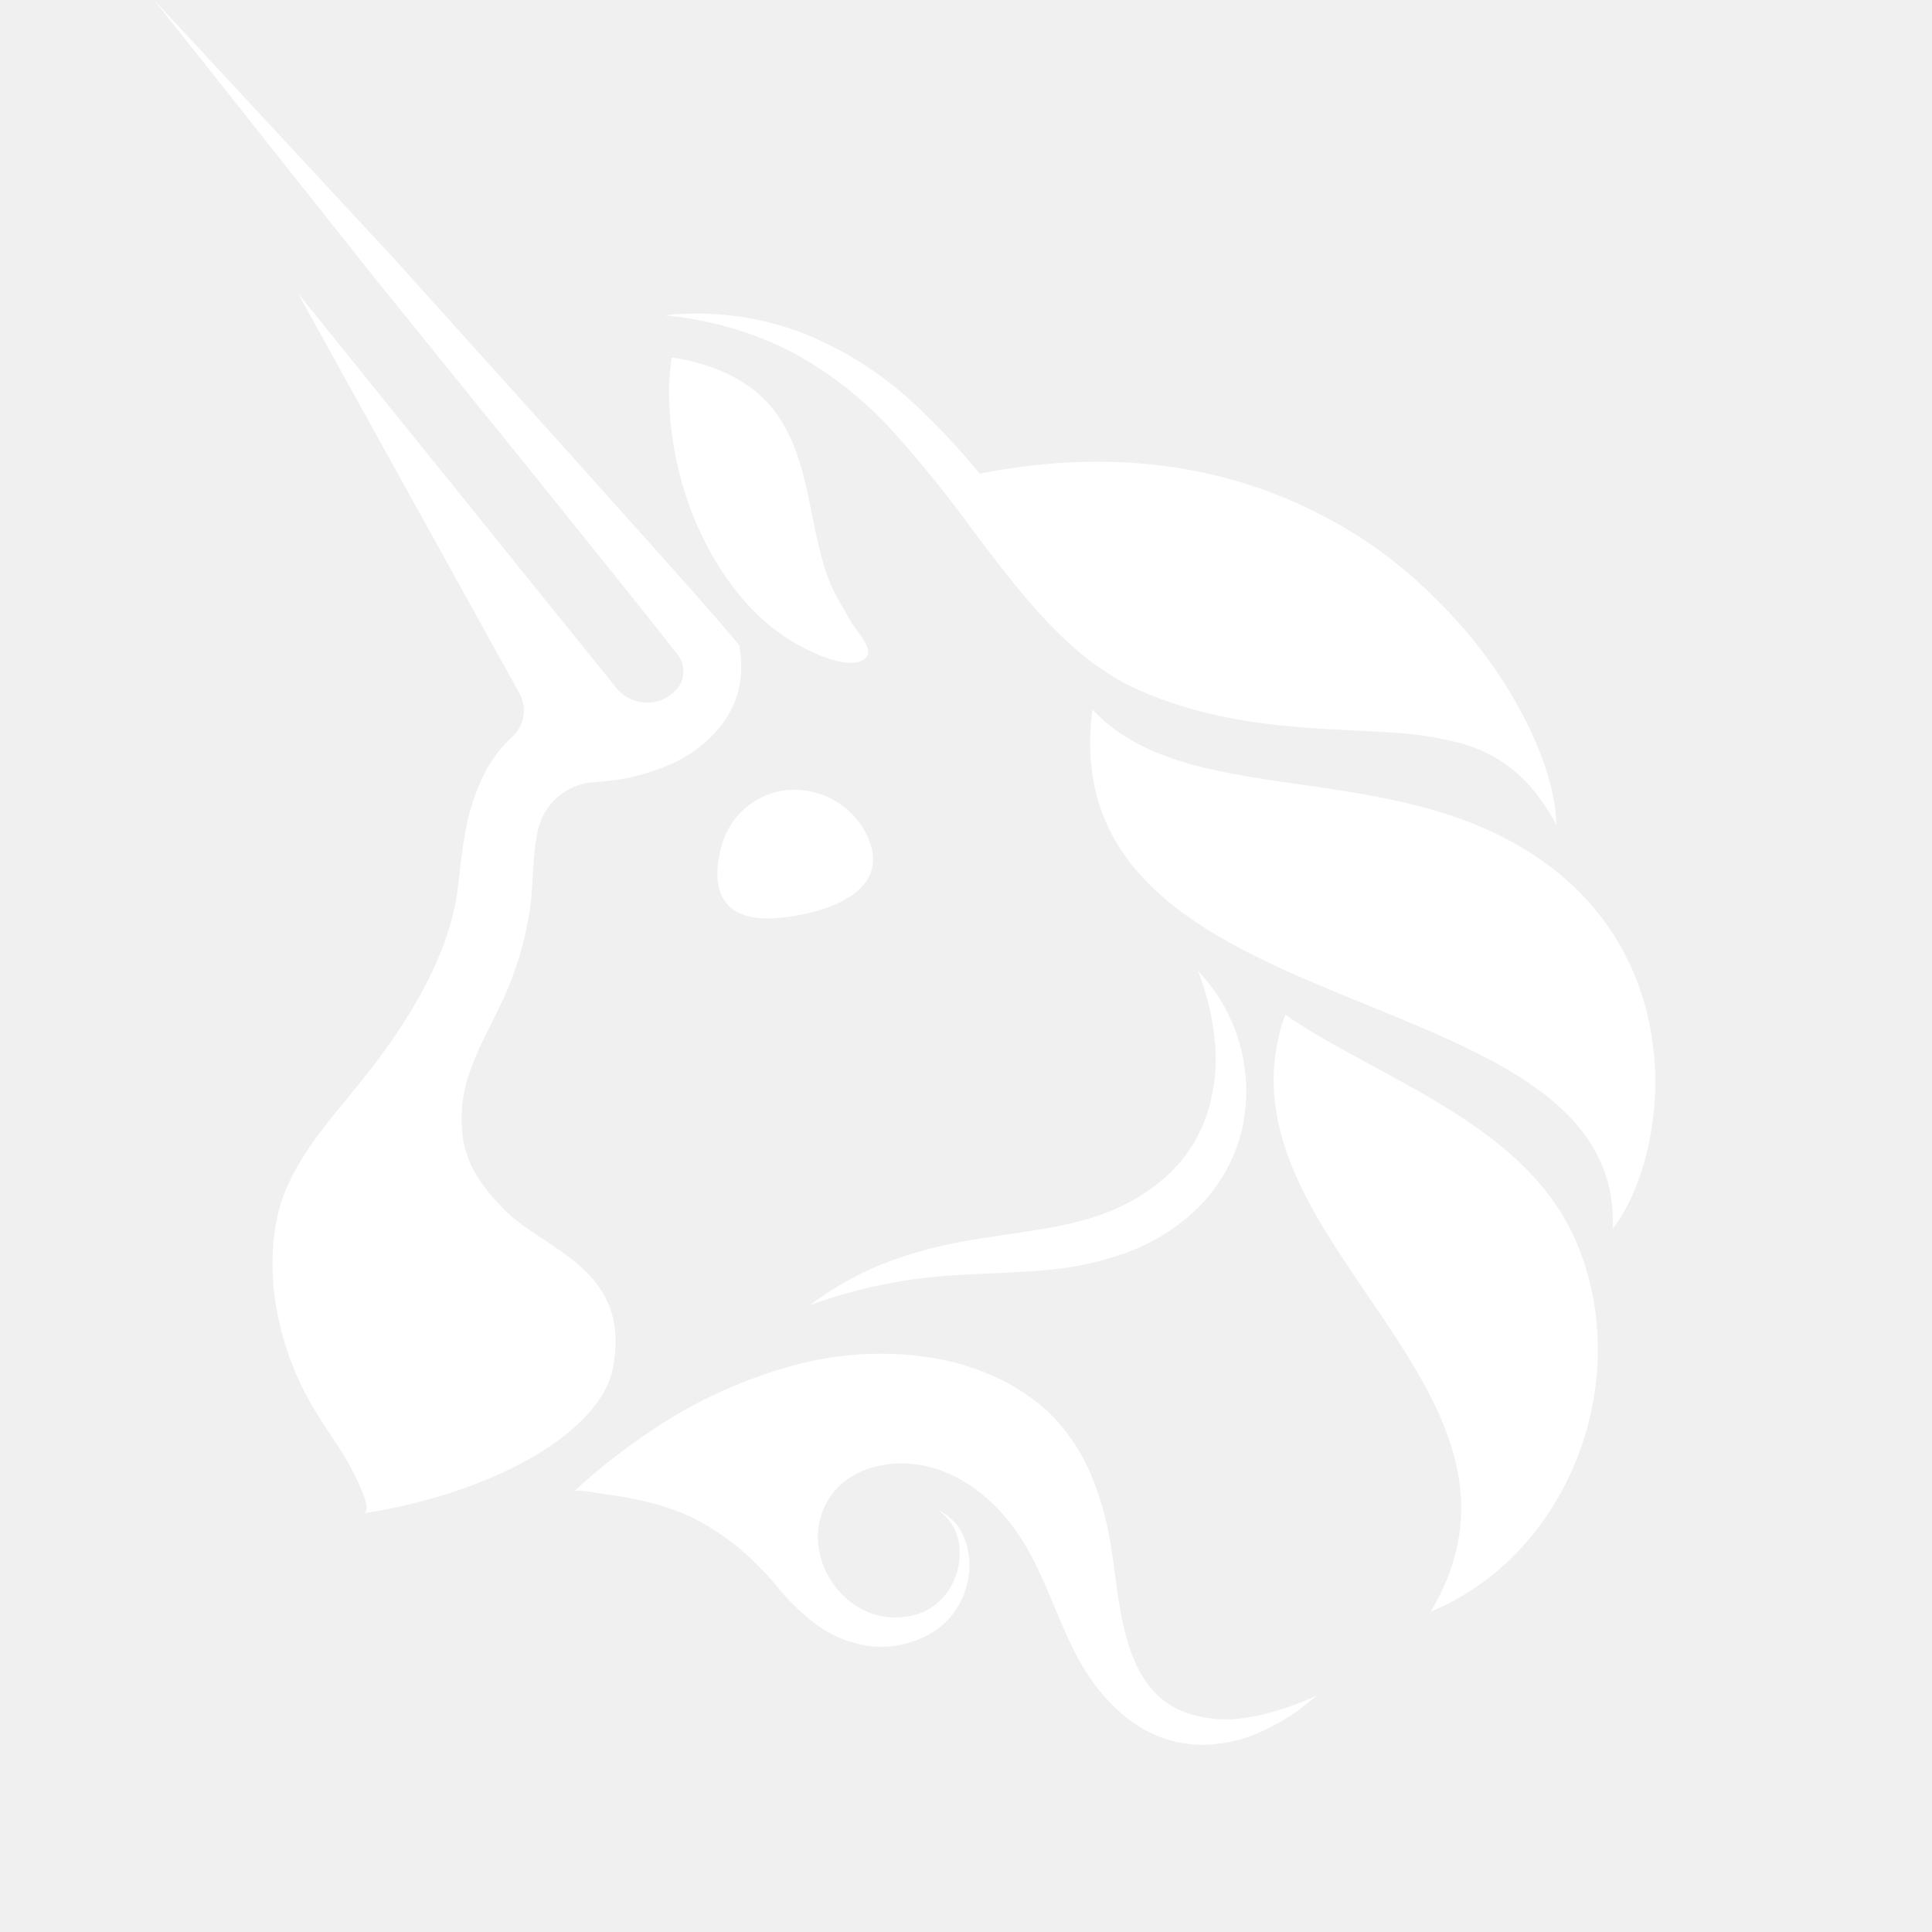
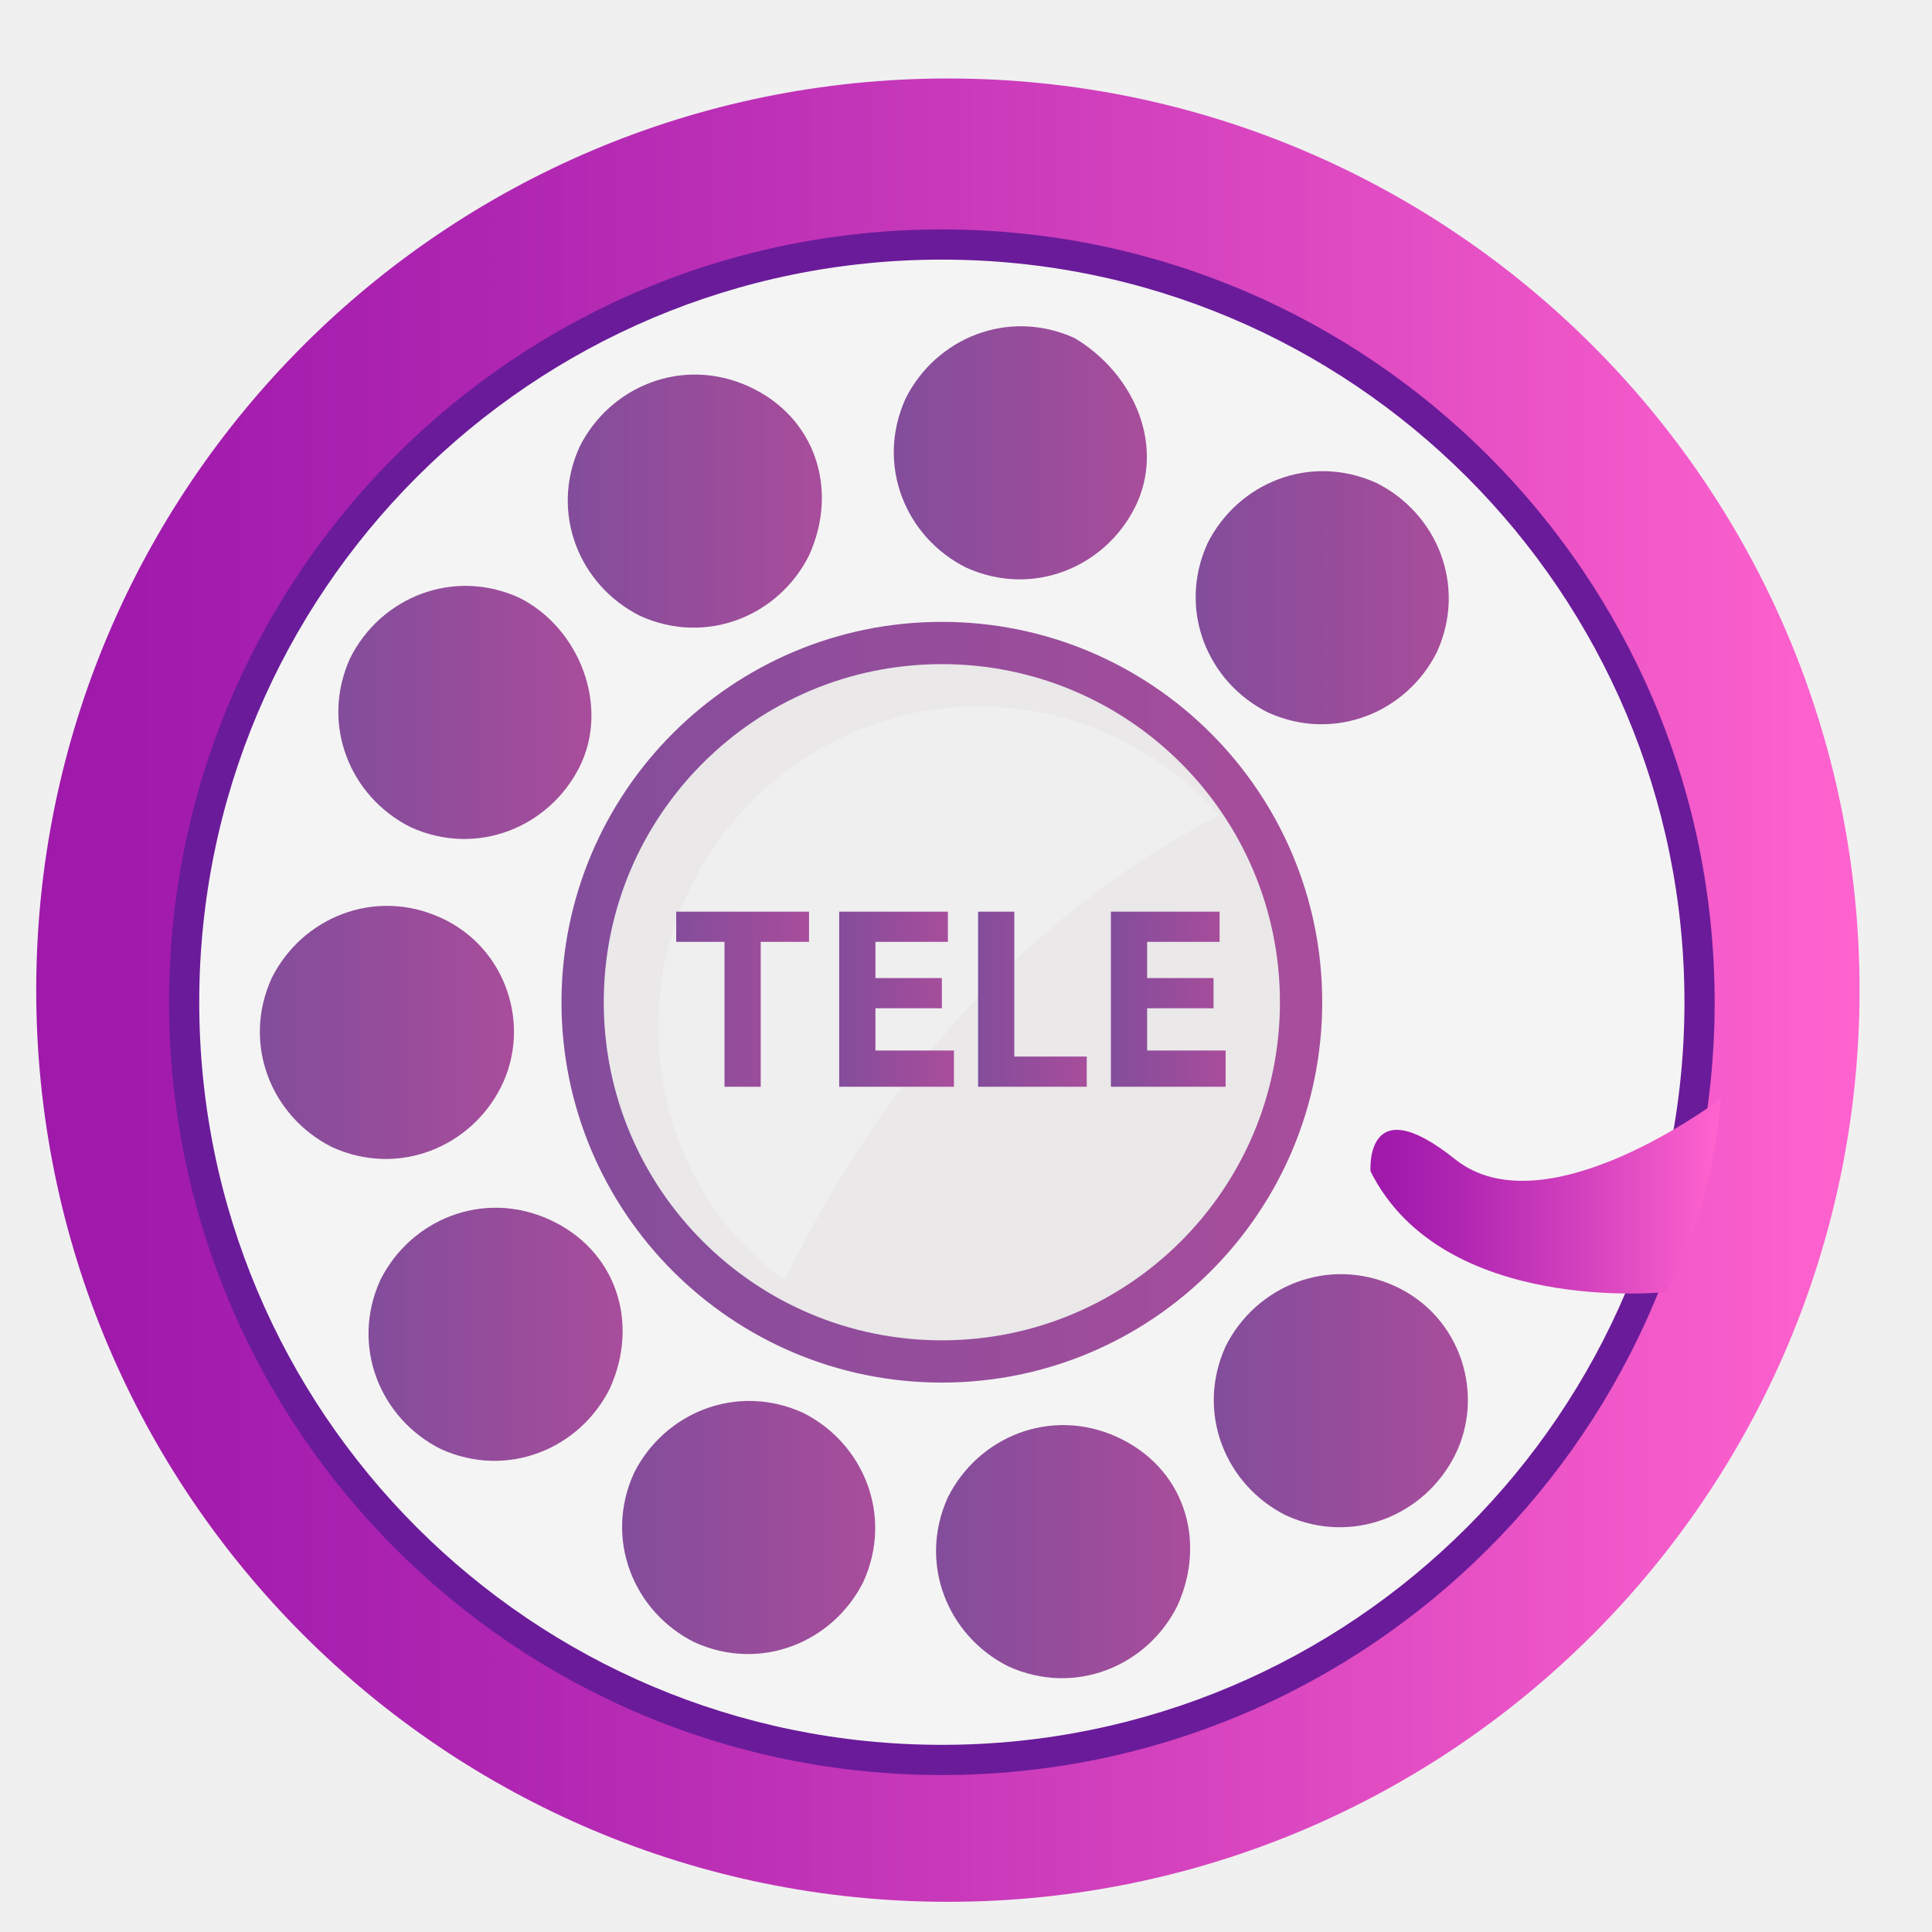
- <svg xmlns="http://www.w3.org/2000/svg" width="32" height="32" viewBox="0 0 32 32" fill="none">
-   <path d="M14.308 13.737C14.914 14.809 13.558 15.142 12.921 15.203C11.957 15.297 11.757 14.739 11.945 14.037C12.007 13.786 12.144 13.56 12.338 13.39C12.533 13.22 12.774 13.114 13.03 13.086C13.282 13.063 13.536 13.111 13.762 13.226C13.988 13.342 14.177 13.518 14.308 13.737V13.737Z" fill="white" />
-   <path d="M18.094 11.752C17.389 17.169 26.893 16.042 26.712 20.353C27.65 19.129 28.053 15.803 25.293 14.091C22.834 12.564 19.63 13.399 18.094 11.752Z" fill="white" />
-   <path d="M23.568 9.709C23.506 9.652 23.443 9.595 23.381 9.539C23.444 9.596 23.506 9.657 23.568 9.709Z" fill="white" />
-   <path d="M25.777 13.658L25.771 13.65C25.686 13.489 25.588 13.336 25.479 13.191C25.159 12.755 24.699 12.442 24.177 12.306C23.829 12.216 23.474 12.159 23.116 12.138C22.753 12.112 22.383 12.097 22.009 12.077C21.259 12.035 20.491 11.958 19.741 11.743C19.553 11.69 19.366 11.631 19.185 11.561C19.091 11.527 19.004 11.49 18.911 11.451C18.818 11.411 18.724 11.366 18.63 11.318C18.277 11.124 17.951 10.886 17.658 10.609C17.08 10.069 16.627 9.457 16.172 8.864C15.743 8.268 15.283 7.696 14.794 7.15C14.311 6.615 13.74 6.167 13.106 5.826C12.45 5.494 11.737 5.289 11.005 5.223C11.765 5.14 12.533 5.234 13.25 5.498C13.973 5.78 14.635 6.202 15.197 6.74C15.564 7.086 15.908 7.455 16.228 7.845C18.609 7.374 20.54 7.792 22.024 8.604L22.058 8.621C22.53 8.878 22.973 9.187 23.378 9.542C23.443 9.598 23.507 9.655 23.566 9.712C23.882 10.004 24.176 10.319 24.446 10.654L24.466 10.681C25.343 11.796 25.776 12.956 25.777 13.658Z" fill="white" />
-   <path d="M25.776 13.657L25.77 13.646L25.776 13.657Z" fill="white" />
-   <path d="M11.126 5.921C11.734 6.009 12.354 6.252 12.753 6.715C13.152 7.179 13.299 7.781 13.415 8.355C13.508 8.799 13.582 9.252 13.757 9.673C13.841 9.879 13.965 10.059 14.068 10.253C14.153 10.414 14.309 10.559 14.369 10.731C14.38 10.756 14.384 10.783 14.381 10.81C14.377 10.836 14.367 10.862 14.351 10.884C14.139 11.119 13.568 10.857 13.352 10.752C12.979 10.566 12.645 10.31 12.368 9.998C11.503 9.033 11.056 7.644 11.083 6.379C11.089 6.226 11.104 6.073 11.126 5.921Z" fill="white" />
-   <path d="M21.287 16.806C19.974 20.485 25.927 22.953 23.697 26.694C25.985 25.745 27.072 22.877 26.122 20.602C25.291 18.605 22.835 17.877 21.287 16.806Z" fill="white" />
-   <path d="M13.413 21.617C13.771 21.347 14.162 21.123 14.576 20.953C14.996 20.785 15.431 20.659 15.876 20.577C16.758 20.408 17.631 20.367 18.364 20.07C18.726 19.928 19.059 19.721 19.347 19.458C19.626 19.198 19.839 18.875 19.97 18.516C20.103 18.137 20.158 17.735 20.129 17.334C20.096 16.904 19.999 16.481 19.841 16.079C20.168 16.42 20.406 16.837 20.534 17.293C20.662 17.749 20.676 18.23 20.575 18.692C20.461 19.182 20.213 19.63 19.86 19.987C19.511 20.333 19.089 20.597 18.626 20.759C18.185 20.915 17.724 21.01 17.257 21.042C16.807 21.08 16.372 21.09 15.944 21.115C15.08 21.152 14.226 21.321 13.413 21.617V21.617Z" fill="white" />
-   <path d="M21.81 28.085C21.678 28.191 21.546 28.303 21.401 28.401C21.254 28.497 21.101 28.583 20.942 28.657C20.611 28.819 20.247 28.902 19.879 28.899C18.881 28.88 18.177 28.134 17.764 27.291C17.483 26.717 17.289 26.096 16.955 25.549C16.478 24.767 15.661 24.137 14.705 24.253C14.315 24.302 13.95 24.478 13.733 24.818C13.163 25.706 13.981 26.95 15.025 26.774C15.114 26.761 15.2 26.737 15.284 26.703C15.366 26.667 15.444 26.62 15.513 26.562C15.659 26.441 15.769 26.281 15.831 26.101C15.899 25.913 15.915 25.71 15.875 25.514C15.832 25.309 15.712 25.13 15.539 25.012C15.74 25.107 15.896 25.275 15.975 25.483C16.057 25.697 16.078 25.93 16.036 26.155C15.995 26.389 15.892 26.608 15.738 26.789C15.656 26.882 15.562 26.963 15.457 27.029C15.353 27.095 15.242 27.148 15.126 27.187C14.89 27.268 14.64 27.294 14.393 27.263C14.046 27.213 13.719 27.071 13.446 26.851C13.124 26.594 12.884 26.259 12.592 25.971C12.258 25.619 11.864 25.329 11.428 25.117C11.127 24.984 10.813 24.886 10.49 24.825C10.328 24.791 10.164 24.767 10 24.746C9.925 24.738 9.557 24.656 9.506 24.704C10.013 24.235 10.566 23.819 11.156 23.461C11.762 23.1 12.412 22.82 13.091 22.63C13.794 22.431 14.53 22.374 15.255 22.463C15.629 22.508 15.995 22.603 16.343 22.745C16.708 22.892 17.045 23.101 17.338 23.363C17.629 23.638 17.864 23.968 18.03 24.332C18.18 24.674 18.292 25.031 18.364 25.398C18.578 26.493 18.499 28.191 19.927 28.441C20.001 28.456 20.076 28.466 20.152 28.473L20.385 28.479C20.546 28.467 20.705 28.444 20.862 28.41C21.188 28.333 21.506 28.224 21.81 28.085V28.085Z" fill="white" />
-   <path d="M13.514 26.892L13.477 26.862L13.514 26.892Z" fill="white" />
-   <path d="M12.232 11.434C12.181 11.634 12.09 11.823 11.965 11.988C11.734 12.29 11.427 12.526 11.077 12.671C10.761 12.808 10.427 12.896 10.086 12.933C10.012 12.942 9.935 12.948 9.861 12.954C9.644 12.962 9.436 13.039 9.267 13.175C9.098 13.311 8.977 13.497 8.92 13.707C8.895 13.812 8.876 13.918 8.863 14.024C8.829 14.301 8.824 14.589 8.794 14.938C8.72 15.531 8.55 16.107 8.289 16.644C7.949 17.362 7.569 17.94 7.657 18.767C7.715 19.304 7.989 19.663 8.352 20.035C9.009 20.709 10.478 21.01 10.149 22.672C9.952 23.663 8.315 24.704 6.014 25.067C6.243 25.032 5.721 24.148 5.688 24.092C5.441 23.704 5.171 23.338 4.976 22.917C4.591 22.101 4.413 21.156 4.571 20.262C4.736 19.32 5.43 18.598 6.007 17.879C6.693 17.023 7.413 15.901 7.572 14.79C7.61 14.521 7.636 14.184 7.696 13.848C7.753 13.477 7.869 13.117 8.039 12.782C8.155 12.563 8.308 12.365 8.491 12.197C8.586 12.108 8.649 11.99 8.67 11.861C8.69 11.732 8.667 11.6 8.604 11.485L4.936 4.859L10.204 11.389C10.264 11.465 10.34 11.527 10.426 11.569C10.512 11.612 10.607 11.636 10.703 11.638C10.799 11.64 10.895 11.621 10.983 11.581C11.071 11.542 11.149 11.484 11.213 11.411C11.279 11.333 11.317 11.234 11.32 11.131C11.322 11.028 11.289 10.927 11.227 10.846C10.883 10.404 10.519 9.954 10.166 9.511L8.841 7.863L6.18 4.573L2.552 0L6.521 4.278L9.354 7.424L10.766 9C11.235 9.53 11.704 10.044 12.172 10.601L12.249 10.695L12.266 10.841C12.289 11.039 12.278 11.24 12.232 11.434Z" fill="white" />
-   <path d="M13.447 26.846C13.193 26.649 12.966 26.417 12.774 26.158C12.98 26.405 13.205 26.635 13.447 26.846V26.846Z" fill="white" />
+ <svg xmlns="http://www.w3.org/2000/svg" version="1.1" id="Layer_1" x="0px" y="0px" viewBox="0 0 32 32" style="enable-background:new 0 0 32 32;" xml:space="preserve">
+   <g id="Layer_2_2_">
+     <g>
+       <g>
+         <g>
+           <linearGradient id="SVGID_1_" gradientUnits="userSpaceOnUse" x1="0.599" y1="16.357" x2="30.831" y2="16.357">
+             <stop offset="3.535350e-02" style="stop-color:#9F19AB" />
+             <stop offset="0.244" style="stop-color:#AE25B1" />
+             <stop offset="0.645" style="stop-color:#D744BF" />
+             <stop offset="1" style="stop-color:#FF63CE" />
+           </linearGradient>
+           <circle style="fill:url(#SVGID_1_);" cx="15.7" cy="16.4" r="15.1" />
+           <g style="display:none;">
+             <path style="display:inline;fill:#991135;" d="M28.1-0.9c-5.6-2.2-12.9-2.1-12.9-2.1S7.9-3.1,2.3-0.9c0,0-3.8,1.5-3.6,4.7h0       C-0.6,3.3,1,2.8,2.9,2.6C5,2.3,6.8,2.5,7.5,2.9h0c0,0-0.3-3.1,7.7-3c8-0.1,7.7,3,7.7,3h0c0.7-0.5,2.5-0.6,4.6-0.4       c1.9,0.2,3.6,0.8,4.2,1.3h0C31.9,0.6,28.1-0.9,28.1-0.9z" />
+           </g>
+           <g>
+             <g>
+               <ellipse style="fill:#6A1B9A;" cx="15.6" cy="16.6" rx="12.8" ry="12.8" />
+             </g>
+           </g>
+           <g>
+             <g>
+               <ellipse style="fill:#F4F4F4;" cx="15.6" cy="16.6" rx="12.3" ry="12.3" />
+             </g>
+             <g>
+               <g>
+                 <linearGradient id="SVGID_2_" gradientUnits="userSpaceOnUse" x1="19.842" y1="9.891" x2="23.998" y2="9.891">
+                   <stop offset="0" style="stop-color:#834D9B" />
+                   <stop offset="1" style="stop-color:#A84D9B" />
+                 </linearGradient>
+                 <path style="fill:url(#SVGID_2_);" d="M23.8,10.8c-0.5,1-1.7,1.5-2.8,1c-1-0.5-1.5-1.7-1-2.8c0.5-1,1.7-1.5,2.8-1         C23.8,8.5,24.3,9.7,23.8,10.8z" />
+               </g>
+               <g>
+                 <linearGradient id="SVGID_3_" gradientUnits="userSpaceOnUse" x1="14.832" y1="7.546" x2="18.987" y2="7.546">
+                   <stop offset="0" style="stop-color:#834D9B" />
+                   <stop offset="1" style="stop-color:#A84D9B" />
+                 </linearGradient>
+                 <path style="fill:url(#SVGID_3_);" d="M18.8,8.4c-0.5,1-1.7,1.5-2.8,1c-1-0.5-1.5-1.7-1-2.8c0.5-1,1.7-1.5,2.8-1         C18.8,6.2,19.3,7.4,18.8,8.4z" />
+               </g>
+               <g>
+                 <linearGradient id="SVGID_4_" gradientUnits="userSpaceOnUse" x1="9.446" y1="8.303" x2="13.601" y2="8.303">
+                   <stop offset="0" style="stop-color:#834D9B" />
+                   <stop offset="1" style="stop-color:#A84D9B" />
+                 </linearGradient>
+                 <path style="fill:url(#SVGID_4_);" d="M13.4,9.2c-0.5,1-1.7,1.5-2.8,1c-1-0.5-1.5-1.7-1-2.8c0.5-1,1.7-1.5,2.8-1         S13.9,8.1,13.4,9.2z" />
+               </g>
+               <g>
+                 <linearGradient id="SVGID_5_" gradientUnits="userSpaceOnUse" x1="5.635" y1="11.842" x2="9.791" y2="11.842">
+                   <stop offset="0" style="stop-color:#834D9B" />
+                   <stop offset="1" style="stop-color:#A84D9B" />
+                 </linearGradient>
+                 <path style="fill:url(#SVGID_5_);" d="M9.6,12.7c-0.5,1-1.7,1.5-2.8,1c-1-0.5-1.5-1.7-1-2.8c0.5-1,1.7-1.5,2.8-1         C9.6,10.4,10.1,11.7,9.6,12.7z" />
+               </g>
+               <g>
+                 <linearGradient id="SVGID_6_" gradientUnits="userSpaceOnUse" x1="4.362" y1="17.124" x2="8.517" y2="17.124">
+                   <stop offset="0" style="stop-color:#834D9B" />
+                   <stop offset="1" style="stop-color:#A84D9B" />
+                 </linearGradient>
+                 <path style="fill:url(#SVGID_6_);" d="M8.3,18c-0.5,1-1.7,1.5-2.8,1c-1-0.5-1.5-1.7-1-2.8c0.5-1,1.7-1.5,2.8-1         C8.4,15.7,8.8,17,8.3,18z" />
+               </g>
+               <g>
+                 <linearGradient id="SVGID_7_" gradientUnits="userSpaceOnUse" x1="6.183" y1="22.087" x2="10.339" y2="22.087">
+                   <stop offset="0" style="stop-color:#834D9B" />
+                   <stop offset="1" style="stop-color:#A84D9B" />
+                 </linearGradient>
+                 <path style="fill:url(#SVGID_7_);" d="M10.1,23c-0.5,1-1.7,1.5-2.8,1c-1-0.5-1.5-1.7-1-2.8c0.5-1,1.7-1.5,2.8-1         C10.2,20.7,10.6,21.9,10.1,23z" />
+               </g>
+               <g>
+                 <linearGradient id="SVGID_8_" gradientUnits="userSpaceOnUse" x1="10.346" y1="25.288" x2="14.501" y2="25.288">
+                   <stop offset="0" style="stop-color:#834D9B" />
+                   <stop offset="1" style="stop-color:#A84D9B" />
+                 </linearGradient>
+                 <path style="fill:url(#SVGID_8_);" d="M14.3,26.2c-0.5,1-1.7,1.5-2.8,1c-1-0.5-1.5-1.7-1-2.8c0.5-1,1.7-1.5,2.8-1         C14.3,23.9,14.8,25.1,14.3,26.2z" />
+               </g>
+               <g>
+                 <linearGradient id="SVGID_9_" gradientUnits="userSpaceOnUse" x1="15.525" y1="25.687" x2="19.68" y2="25.687">
+                   <stop offset="0" style="stop-color:#834D9B" />
+                   <stop offset="1" style="stop-color:#A84D9B" />
+                 </linearGradient>
+                 <path style="fill:url(#SVGID_9_);" d="M19.5,26.6c-0.5,1-1.7,1.5-2.8,1c-1-0.5-1.5-1.7-1-2.8c0.5-1,1.7-1.5,2.8-1         S20,25.5,19.5,26.6z" />
+               </g>
+               <g>
+                 <linearGradient id="SVGID_10_" gradientUnits="userSpaceOnUse" x1="20.155" y1="23.222" x2="24.311" y2="23.222">
+                   <stop offset="0" style="stop-color:#834D9B" />
+                   <stop offset="1" style="stop-color:#A84D9B" />
+                 </linearGradient>
+                 <path style="fill:url(#SVGID_10_);" d="M24.1,24.1c-0.5,1-1.7,1.5-2.8,1c-1-0.5-1.5-1.7-1-2.8c0.5-1,1.7-1.5,2.8-1         C24.2,21.8,24.6,23.1,24.1,24.1z" />
+               </g>
+             </g>
+             <g>
+               <linearGradient id="SVGID_11_" gradientUnits="userSpaceOnUse" x1="22.713" y1="19.864" x2="28.456" y2="19.864">
+                 <stop offset="3.535350e-02" style="stop-color:#9F19AB" />
+                 <stop offset="0.244" style="stop-color:#AE25B1" />
+                 <stop offset="0.645" style="stop-color:#D744BF" />
+                 <stop offset="1" style="stop-color:#FF63CE" />
+               </linearGradient>
+               <path style="fill:url(#SVGID_11_);" d="M28.5,18.2c0,0-0.1,1.8-0.9,3.2c0,0-3.7,0.4-4.9-2c0,0-0.1-1.4,1.4-0.2        C25.6,20.4,28.5,18.2,28.5,18.2z" />
+             </g>
+             <g>
+               <linearGradient id="SVGID_12_" gradientUnits="userSpaceOnUse" x1="9.313" y1="16.617" x2="21.92" y2="16.617">
+                 <stop offset="0" style="stop-color:#834D9B" />
+                 <stop offset="1" style="stop-color:#A84D9B" />
+               </linearGradient>
+               <ellipse style="fill:url(#SVGID_12_);" cx="15.6" cy="16.6" rx="6.3" ry="6.3" />
+             </g>
+             <g>
+               <ellipse style="fill:#EAE8E9;" cx="15.6" cy="16.6" rx="5.6" ry="5.6" />
+             </g>
+           </g>
+           <g style="display:none;">
+             <path style="display:inline;fill:#991135;" d="M20.8-2.9c-0.5,0-0.9-0.1-1.6,2.4c-0.7,2.5-7.3,2.5-8,0s-1.1-2.4-1.6-2.4       C9.1-2.9,8.1-0.6,9,1.4c0.5,1.2,1.1,1.7,1.5,1.9c0.3,0.1,0.4,0.4,0.4,0.7v0.1h4.3h4.3V4c0-0.3,0.2-0.6,0.4-0.7       c0.4-0.2,0.9-0.7,1.5-1.9C22.3-0.6,21.3-2.9,20.8-2.9z" />
+           </g>
+           <g style="display:none;">
+             <path style="display:inline;fill:#991135;" d="M8,5.3c0.1,0.7-2,1.6-4.6,1.9c-2.6,0.3-4.8,0-4.9-0.8c-0.1-0.7,2-1.6,4.6-1.9       C5.7,4.2,7.9,4.6,8,5.3z" />
+           </g>
+           <g style="display:none;">
+             <path style="display:inline;fill:#991135;" d="M3.1,4.5c2.6-0.3,4.8,0,4.9,0.8l-0.2-2C7.7,2.6,5.5,2.2,2.9,2.6       s-4.7,1.2-4.6,1.9l0.2,2C-1.5,5.7,0.5,4.8,3.1,4.5z" />
+           </g>
+           <g style="display:none;">
+             <path style="display:inline;fill:#991135;" d="M22.3,5.3c-0.1,0.7,2,1.6,4.6,1.9c2.6,0.3,4.8,0,4.9-0.8c0.1-0.7-2-1.6-4.6-1.9       C24.6,4.2,22.4,4.6,22.3,5.3z" />
+           </g>
+           <g style="display:none;">
+             <path style="display:inline;fill:#991135;" d="M27.2,4.5c-2.6-0.3-4.8,0-4.9,0.8l0.2-2c0.1-0.7,2.3-1.1,4.9-0.8       s4.7,1.2,4.6,1.9l-0.2,2C31.9,5.7,29.8,4.8,27.2,4.5z" />
+           </g>
+           <g style="display:none;">
+             <g style="display:inline;">
+               <g>
+                 <path style="fill:#991135;" d="M25.3,4.9c0.6,0,1.2,0,1.8,0.1c2.7,0.3,4.1,1.1,4.2,1.4c-0.1,0.2-0.9,0.5-2.6,0.5         c-0.6,0-1.2,0-1.8-0.1c-2.7-0.3-4.1-1.1-4.2-1.4C22.9,5.2,23.7,4.9,25.3,4.9L25.3,4.9z M25.3,4.4c-1.7,0-2.9,0.3-3,0.9         c-0.1,0.7,2,1.6,4.6,1.9c0.7,0.1,1.3,0.1,1.9,0.1c1.7,0,2.9-0.3,3-0.9c0.1-0.7-2-1.6-4.6-1.9C26.6,4.5,25.9,4.4,25.3,4.4         L25.3,4.4z" />
+               </g>
+             </g>
+           </g>
+           <g style="display:none;">
+             <g style="display:inline;">
+               <g>
+                 <path style="fill:#991135;" d="M5,4.9c1.7,0,2.4,0.3,2.6,0.5C7.5,5.6,6.1,6.4,3.4,6.7C2.8,6.8,2.2,6.9,1.6,6.9         c-1.7,0-2.4-0.3-2.6-0.5C-0.9,6.1,0.5,5.3,3.2,5C3.8,4.9,4.4,4.9,5,4.9L5,4.9z M5,4.4c-0.6,0-1.2,0-1.9,0.1         C0.5,4.8-1.5,5.7-1.4,6.4c0.1,0.5,1.3,0.9,3,0.9c0.6,0,1.2,0,1.9-0.1C6.1,6.9,8.1,6,8,5.3C8,4.7,6.7,4.4,5,4.4L5,4.4z" />
+               </g>
+             </g>
+           </g>
+           <g style="display:none;">
+             <path style="display:inline;fill:#989FA8;" d="M10.1-2.1c0,0,0-0.5-0.3-0.5c-0.3,0-0.6,0-0.7,1C8.9-0.7,8.9,0.8,9.6,1.9       C10.3,3,11,3.2,11.3,3.1s-0.7-1.3-0.9-2.3C10.1-0.1,10.1-2.1,10.1-2.1z" />
+           </g>
+           <g style="display:none;">
+             <path style="display:inline;fill:#989FA8;" d="M19.7-1.1c0,0-0.2,2.5-2.9,2.5c-2.6,0-1.6,0.5-1.2,0.7s2.9,0.6,4-0.5       s0.9-3.4,0.8-3.6C20.4-2.3,19.9-2.2,19.7-1.1z" />
+           </g>
+           <g style="display:none;">
+             <path style="display:inline;fill:#989FA8;" d="M6,2.5C5.2,2.4,4.1,2.4,2.9,2.6C0.3,2.9-1.7,3.7-1.6,4.5l0.2,2       C-1.5,6-0.9,5.6,0,5.3C1.5,3.9,4.2,3,6,2.5z" />
+           </g>
+           <g style="display:none;">
+             <path style="display:inline;fill:#AA224C;" d="M3.2,5C0.5,5.3-0.9,6.1-1,6.4c0.1,0.2,0.9,0.5,2.6,0.5c0,0,0.1,0,0.1,0       C1.8,6,2.9,5.3,3.9,4.9C3.7,4.9,3.4,5,3.2,5z" />
+           </g>
+           <g style="display:none;">
+             <path style="display:inline;fill:#AA224C;" d="M27.2,5c-0.6-0.1-1.2-0.1-1.8-0.1c-1.7,0-2.4,0.3-2.6,0.5       c0.1,0.2,1.1,0.9,3.1,1.2c1-0.5,2.7-0.8,4.2-0.9C29.4,5.4,28.4,5.1,27.2,5z" />
+           </g>
+           <g style="display:none;">
+             <path style="display:inline;fill:#989FA8;" d="M27.4,2.6c-2.6-0.3-4.8,0-4.9,0.8l-0.2,2c0.1-0.7,1.9-1,4.2-0.8       c0.7-0.8,1.7-1.3,2.7-1.6C28.7,2.7,28.1,2.6,27.4,2.6z" />
+           </g>
+           <g style="display:none;">
+             <path style="display:inline;fill:#989FA8;" d="M11.5,8c0,0-2.5,1.3-2.7,3.2c-0.1,2,0.4-0.9,3.4-1.8c2.8-0.9,4.2-0.2,4.7-0.2       C17.3,9.2,15.1,6.5,11.5,8z" />
+           </g>
+           <g style="display:none;">
+             <path style="display:inline;fill:#989FA8;" d="M19,25.1c-2,0.5,2.6,0.9,4,0c1.3-0.8,1.1-5.7,0.9-6.5       C23.6,17.9,21.7,24.3,19,25.1z" />
+           </g>
+           <g style="display:none;">
+             <path style="display:inline;fill:#989FA8;" d="M7.8-1.8c0,0-4.9,0.9-6.3,2S0.2,1.4,0.8,1.5c0.6,0,3-0.1,4.8-1.4S9-2,7.8-1.8z" />
+           </g>
+           <g style="display:none;">
+             <path style="display:inline;fill:#989FA8;" d="M26.4-0.8c0,0-2.4-0.9-3.3-1.1c-1-0.2-0.5,1.2-0.5,1.9s2.3,0.8,3.8,0.9       s2.4,0.8,2.6,0.2C29.2,0.6,27.3-0.5,26.4-0.8z" />
+           </g>
+         </g>
+         <path style="fill:#EFEFEF;" d="M20.2,13.5c-1-1.1-2.4-1.8-4-1.8c-2.9,0-5.3,2.4-5.3,5.3c0,1.7,0.8,3.3,2.1,4.2     C15,17.1,17.7,14.8,20.2,13.5z" />
+       </g>
+     </g>
+   </g>
+   <g>
+     <linearGradient id="SVGID_13_" gradientUnits="userSpaceOnUse" x1="11.181" y1="16.581" x2="13.428" y2="16.581">
+       <stop offset="0" style="stop-color:#834D9B" />
+       <stop offset="1" style="stop-color:#A84D9B" />
+     </linearGradient>
+     <path style="fill:url(#SVGID_13_);" d="M12,18v-2.4h-0.8v-0.5h2.2v0.5h-0.8V18H12z" />
+     <linearGradient id="SVGID_14_" gradientUnits="userSpaceOnUse" x1="13.862" y1="16.581" x2="15.724" y2="16.581">
+       <stop offset="0" style="stop-color:#834D9B" />
+       <stop offset="1" style="stop-color:#A84D9B" />
+     </linearGradient>
+     <path style="fill:url(#SVGID_14_);" d="M13.9,18v-2.9h1.8v0.5h-1.2v0.6h1.1v0.5h-1.1v0.7h1.3V18H13.9z" />
+     <linearGradient id="SVGID_15_" gradientUnits="userSpaceOnUse" x1="16.211" y1="16.581" x2="18.008" y2="16.581">
+       <stop offset="0" style="stop-color:#834D9B" />
+       <stop offset="1" style="stop-color:#A84D9B" />
+     </linearGradient>
+     <path style="fill:url(#SVGID_15_);" d="M16.2,18v-2.9h0.6v2.4H18V18H16.2z" />
+     <linearGradient id="SVGID_16_" gradientUnits="userSpaceOnUse" x1="18.437" y1="16.581" x2="20.299" y2="16.581">
+       <stop offset="0" style="stop-color:#834D9B" />
+       <stop offset="1" style="stop-color:#A84D9B" />
+     </linearGradient>
+     <path style="fill:url(#SVGID_16_);" d="M18.4,18v-2.9h1.8v0.5H19v0.6h1.1v0.5H19v0.7h1.3V18H18.4z" />
+   </g>
</svg>
